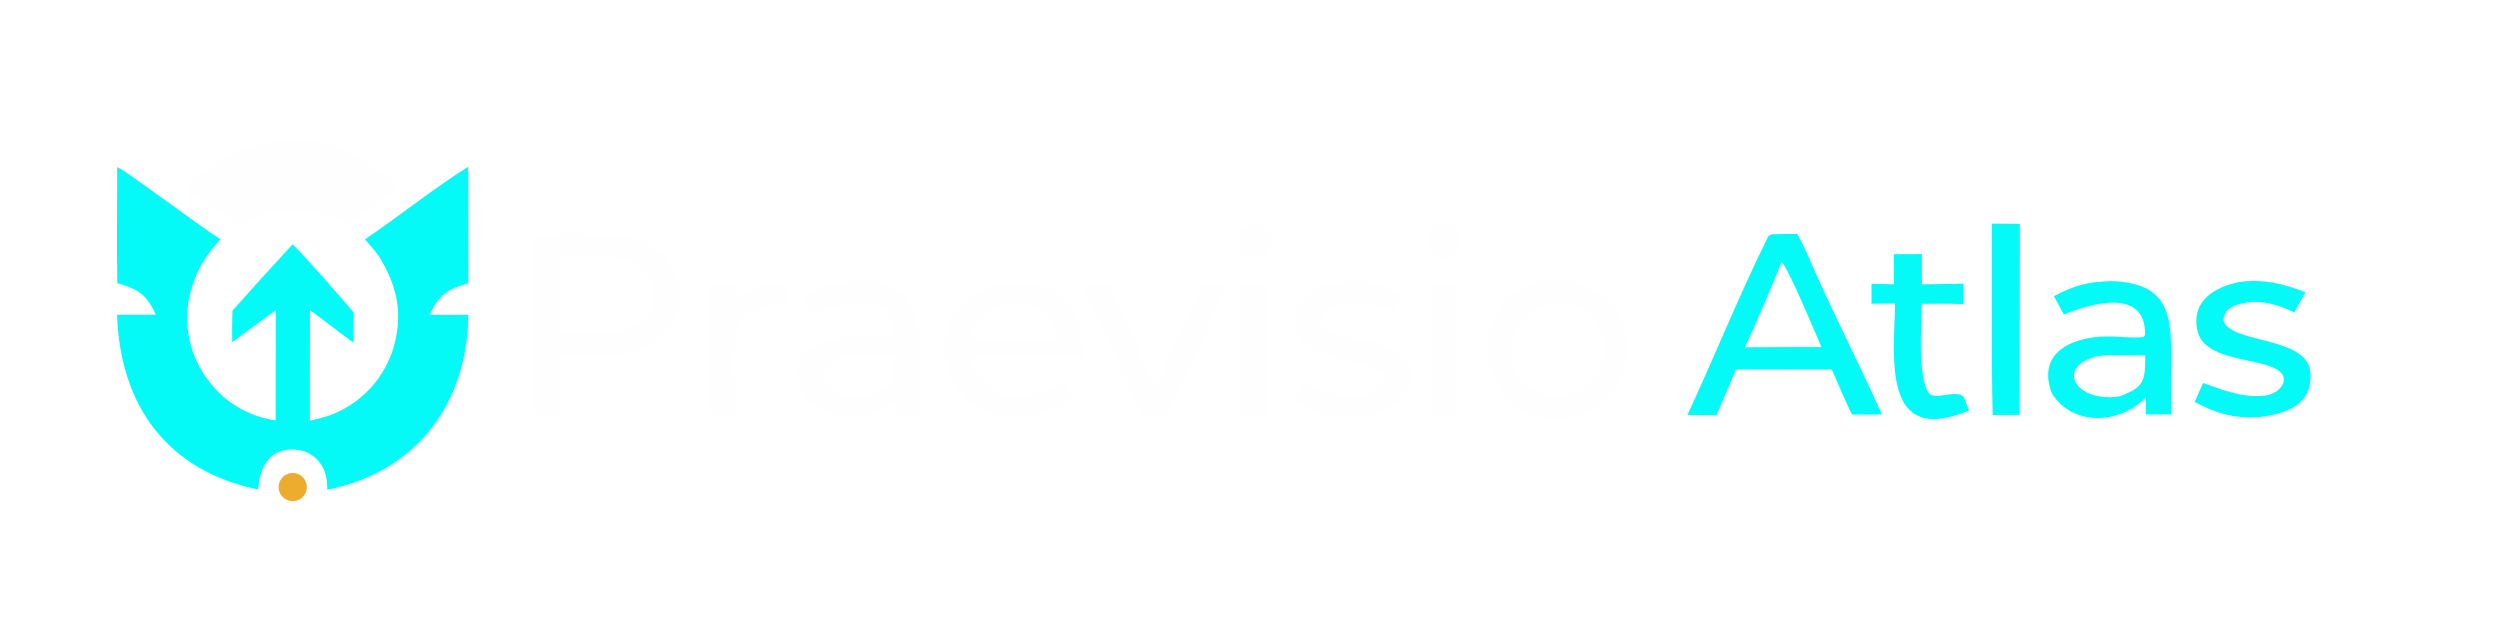
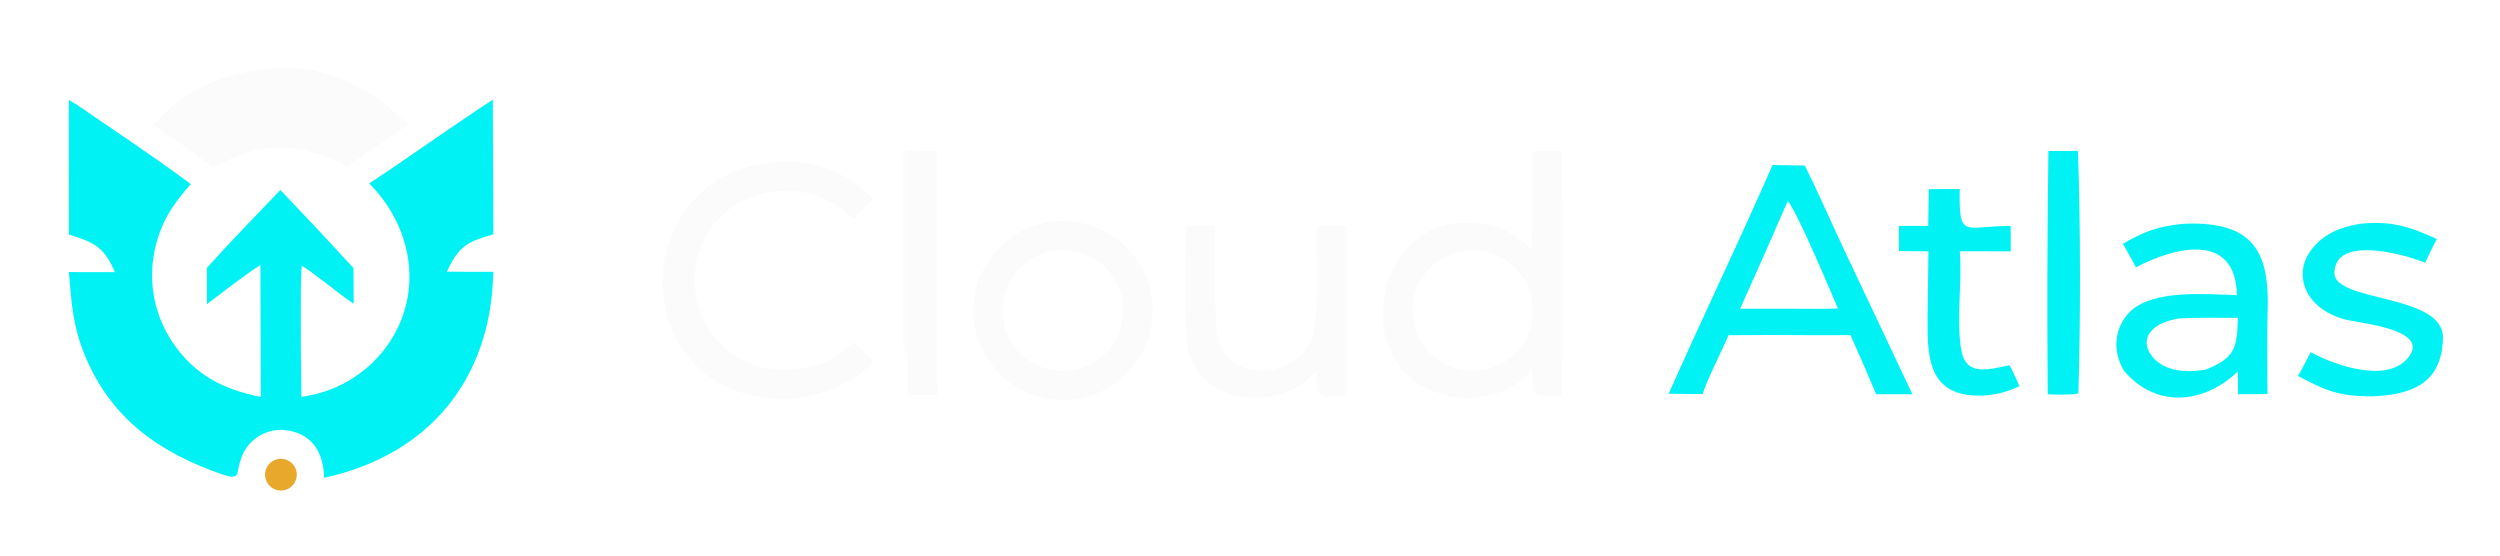
- <svg xmlns="http://www.w3.org/2000/svg" width="1232" height="312" viewBox="0 0 1232 312">
-   <clipPath id="cl_4">
-     <rect x="-1.1444092e-05" width="1232.051" height="312" />
+ <svg xmlns="http://www.w3.org/2000/svg" width="2259" height="502" viewBox="0 0 2259 502">
+   <clipPath id="cl_5">
+     <rect x="0.001" y="-0.001" width="2258.798" height="502.083" />
  </clipPath>
-   <g clip-path="url(#cl_4)">
-     <path fill="#02FAF7" fill-opacity="0.988" transform="matrix(0.812698 0 0 0.8125 -47.9492 -258.375)" d="M130.027 419.331C135.02 421.74 145.525 429.786 150.38 433.187C164.491 443.072 178.316 453.705 192.695 463.227C169.415 487.038 165.068 522.827 185.964 549.633C195.749 562.417 210.204 570.802 226.162 572.952L226.233 506.039L199.854 525.484C199.641 519.04 199.803 512.854 199.939 506.413C211.961 492.887 224.115 479.479 236.399 466.19C244.838 474.254 265.239 497.982 273.501 507.571L273.435 525.866C264.485 519.674 256.178 512.548 246.941 506.215L246.885 573.159C255.42 571.222 261.139 569.754 268.936 565.197C283.669 556.628 294.3 542.458 298.404 525.92C303.229 506.373 299.231 490.747 289.142 473.984C286.223 469.788 283.656 466.987 280.276 463.212C300.272 449.652 323.089 431.442 342.925 419.13L342.993 489.806C330.211 493.303 325.21 496.947 319.518 508.766C326.526 509.243 335.795 508.955 342.984 508.917C342.421 562.981 311.267 604.434 257.443 615.003C257.292 608.407 256.787 603.509 252.586 598.191C249.159 593.891 244.11 591.194 238.63 590.735C222.749 589.281 216.339 600.974 215.569 614.911C160.243 603.541 131.879 563.936 129.956 508.921L153.496 508.87C152.876 507.488 152.2 506.132 151.469 504.805C146.162 495.107 140.364 492.753 130.133 489.756C129.684 466.738 130.109 442.531 130.027 419.331Z" />
-     <path fill="#FEFEFE" transform="matrix(0.812698 0 0 0.8125 -47.9492 -258.375)" d="M382.863 459.76C399.698 459.688 417.163 459.104 433.879 460.631C482.869 465.108 485.637 526.113 433.918 533.354C423.41 534.255 409.465 533.938 398.817 533.846L398.832 569.884L382.729 569.821L382.863 459.76ZM398.982 520.151C413.05 520.24 437.143 521.888 448.444 513.471C456.561 503.292 458.265 487.583 446.929 479.276C435.958 471.238 412.574 473.394 399.093 473.58L398.982 520.151Z" />
-     <path fill="#FEFEFE" transform="matrix(0.812698 0 0 0.8125 -47.9492 -258.375)" d="M996.112 487.775C1019.25 483.803 1041.24 499.271 1045.31 522.378C1049.39 545.486 1034.01 567.54 1010.92 571.716C987.674 575.918 965.444 560.43 961.343 537.178C957.242 513.926 972.833 491.772 996.112 487.775ZM1009.36 557.327C1024.62 554.015 1034.26 538.912 1030.83 523.684C1027.41 508.456 1012.23 498.933 997.018 502.471C981.97 505.973 972.565 520.954 975.955 536.022C979.346 551.091 994.261 560.603 1009.36 557.327Z" />
-     <path fill="#02FAF7" fill-opacity="0.988" transform="matrix(0.812698 0 0 0.8125 -47.9492 -258.375)" d="M1133.34 460.087C1138.3 459.883 1143.76 459.941 1148.76 459.889C1151.26 464.205 1154.23 470.531 1156.24 475.191C1169.92 506.875 1186.12 537.894 1200.12 569.326L1181.99 569.428C1177.69 560.57 1173.7 551.105 1169.73 542.06L1149.61 542.069L1111.71 542.012L1099.86 569.795L1082.21 569.672C1098.93 533.683 1113.72 496.572 1131.41 461.008C1131.41 461.008 1133.17 460.167 1133.34 460.087ZM1117.08 528.628L1142.41 528.521L1163.46 528.488C1159.94 520.398 1143.24 480.044 1139.26 476.965C1132.32 494.378 1124.92 511.604 1117.08 528.628Z" />
-     <path fill="#FEFEFE" transform="matrix(0.812698 0 0 0.8125 -47.9492 -258.375)" d="M232.055 403.167C258.474 399.749 283.413 414.259 300.822 432.848C291.398 439.248 278.101 447.718 269.584 454.761C258.394 448.253 253.712 447.068 240.884 445.279C225.269 444.674 216.975 447.987 203.274 454.587C193.04 447.124 182.65 439.876 172.112 432.848C187.454 414.182 208.493 405.187 232.055 403.167Z" />
-     <path fill="#FEFEFE" transform="matrix(0.812698 0 0 0.8125 -47.9492 -258.375)" d="M669.579 489.211C670.103 489.161 670.627 489.123 671.151 489.097C702.744 487.283 714.923 506.195 716.183 534.964L647.466 534.961C647.665 535.568 647.877 536.171 648.1 536.77C656.264 558.852 673.456 562.572 694.231 554.451C696.574 553.116 700 550.628 702.312 549.044C705.152 551.699 708.536 555.443 711.285 558.313C693.629 572.315 666.86 576.546 648.098 562.329C639.467 555.853 633.804 546.179 632.384 535.484C629.168 510.77 645.203 492.044 669.579 489.211ZM647.719 523.655C659.149 523.674 671.14 523.513 682.526 523.746C688.613 523.744 695.575 523.888 701.583 523.623C694.98 504.789 688.045 500.818 668.114 502.113C654.787 506.067 651.695 510.501 647.719 523.655Z" />
-     <path fill="#02FAF7" fill-opacity="0.988" transform="matrix(0.812698 0 0 0.8125 -47.9492 -258.375)" d="M1339.2 488.502C1377.51 489.794 1375.71 512.879 1375.48 544.245C1375.41 552.601 1375.47 560.958 1375.66 569.312L1360.17 569.352L1360.18 558.998C1344.27 575.546 1315.58 576.789 1303.11 556.402C1293.29 529.897 1318.71 521.309 1340.06 522.096C1345.27 522.288 1354.03 523.166 1358.83 522.391L1359.67 521.162C1360.46 492.205 1326.41 502.051 1310.44 508.761L1304.46 497.636C1317.31 490.789 1325.1 488.985 1339.2 488.502ZM1344.07 558.443C1359.67 552.653 1359.63 549.053 1359.86 533.547C1352.94 533.55 1339.46 533.14 1333.06 533.717C1304.65 538.481 1316.04 562.58 1344.07 558.443Z" />
-     <path fill="#FEFEFE" transform="matrix(0.812698 0 0 0.8125 -47.9492 -258.375)" d="M576.497 488.482C603.106 485.928 617.324 500.377 616.555 526.688C616.145 540.73 616.217 555.464 616.276 569.538L602.059 569.483L601.864 561.977C600.166 561.379 595.906 565.809 593.774 566.781C575.888 574.931 557.711 572.59 545.66 556.891C545.261 555.868 544.89 554.834 544.548 553.791C535.271 525.244 564.181 521.351 585.078 522.224C588.815 522.38 599.46 523.581 601.152 520.261C601.705 492.903 567.575 502.094 552.379 508.699C550.18 505.356 547.702 500.766 545.657 497.224C557.026 492.209 563.926 489.672 576.497 488.482ZM589.039 556.905C594.371 554.003 596.85 552.3 600.403 547.33L600.948 534.335C590.354 534.232 578.945 533.908 568.428 534.425C546.648 542.302 561.313 565.853 589.039 556.905Z" />
-     <path fill="#02FAF7" fill-opacity="0.988" transform="matrix(0.812698 0 0 0.8125 -47.9492 -258.375)" d="M1416.58 489.102C1430.72 487.039 1443.92 490.011 1456.91 495.298C1454.64 499.192 1452.44 503.489 1450.3 507.48C1438.99 502.172 1427.72 498.853 1415.39 502.911C1410.83 504.411 1407.63 506.938 1407.21 512.008C1410.34 526.742 1458.25 521.489 1459.96 543.91C1461.49 564.021 1444.68 569.08 1428.29 571.04C1413.14 571.761 1402.82 568.786 1389.75 561.796L1394.89 550.288C1406.71 554.603 1419.39 559.491 1432.33 557.91C1441.24 557.225 1450.02 546.811 1438.11 541.264C1425.11 534.933 1394.87 536.266 1391.34 518.09C1387.81 499.914 1402.34 492.121 1416.58 489.102Z" />
-     <path fill="#FEFEFE" transform="matrix(0.812698 0 0 0.8125 -47.9492 -258.375)" d="M872.558 489.185C885.279 487.1 898.015 490.437 909.505 495.608L904.129 507.169C889.478 501.402 866.483 495.166 859.469 514.241C871.055 525.135 884.258 521.436 898.046 527.753C912.98 534.595 920.914 545.858 908.012 559.928C898.959 569.802 891.6 570.138 878.941 570.936C863.886 570.739 855.395 568.815 842.256 561.325L848.373 550.633C855.843 553.676 863.772 556.736 871.818 557.805C880.144 558.911 896.908 558.899 898.407 547.675C895.15 534.046 846.036 538.779 844.446 516.303C843.122 497.577 856.278 491.353 872.558 489.185Z" />
-     <path fill="#FEFEFE" transform="matrix(0.812698 0 0 0.8125 -47.9492 -258.375)" d="M714.997 489.778L731.209 489.739C739.458 504.527 753.23 538.055 759.467 554.088C768.502 532.388 778.121 510.936 788.314 489.756L803.417 489.773L798.455 500.734C788.435 523.817 778.196 546.804 767.74 569.692L751.607 569.623C740.225 544.055 724.899 515.553 714.997 489.778Z" />
-     <path fill="#02FAF7" fill-opacity="0.988" transform="matrix(0.812698 0 0 0.8125 -47.9492 -258.375)" d="M1207.4 472.178L1224.41 472.103L1224.39 490.474L1249.52 490.064L1249.53 502.434C1241.41 502.07 1232.39 502.257 1224.18 502.265C1224.32 514.285 1221.61 545.061 1228.27 555.95C1231.74 561.619 1244.6 553.815 1249.72 558.692L1253.02 566.935C1199.48 589.479 1207.64 533.924 1208.12 502.093L1193.83 502.214L1193.83 490.114L1207.43 490.434L1207.4 472.178Z" />
-     <path fill="#02FAF7" fill-opacity="0.988" transform="matrix(0.812698 0 0 0.8125 -47.9492 -258.375)" d="M1266.8 453.649L1283.79 453.756L1283.68 569.652L1267.29 569.697C1266.44 532.086 1267.07 491.546 1266.8 453.649Z" />
-     <path fill="#FEFEFE" transform="matrix(0.812698 0 0 0.8125 -47.9492 -258.375)" d="M534.145 489.38L535.319 489.596C536.186 491.699 535.936 498.996 535.951 501.691C494.26 503.432 505.716 537.645 505.181 569.593C500.842 569.561 494.909 570.674 491.199 569.126C489.287 567.143 489.88 567.047 489.739 563.7L489.543 489.966L504.462 489.938L504.301 501.541C515.984 491.077 518.513 489.642 534.145 489.38Z" />
-     <path fill="#FEFEFE" transform="matrix(0.812698 0 0 0.8125 -47.9492 -258.375)" d="M926.556 489.726L942.474 489.819C942.14 515.39 942.765 542.831 942.717 568.649C940.88 570.088 929.923 569.611 926.899 569.615L926.556 489.726Z" />
-     <path fill="#FEFEFE" transform="matrix(0.812698 0 0 0.8125 -47.9492 -258.375)" d="M811.582 490.003L827.726 489.806L827.432 569.582L811.767 569.604L811.582 490.003Z" />
-     <path fill="#FEFEFE" transform="matrix(0.812698 0 0 0.8125 -47.9492 -258.375)" d="M816.864 453.813C822.4 452.053 828.318 455.103 830.094 460.633C831.87 466.163 828.835 472.086 823.308 473.877C817.76 475.675 811.805 472.627 810.022 467.075C808.239 461.524 811.305 455.58 816.864 453.813Z" />
-     <path fill="#FEFEFE" transform="matrix(0.812698 0 0 0.8125 -47.9492 -258.375)" d="M932.366 453.884C937.865 452.591 943.399 455.896 944.864 461.351C946.329 466.805 943.197 472.437 937.789 474.072C934.137 475.175 930.174 474.204 927.447 471.537C924.72 468.87 923.661 464.931 924.685 461.257C925.709 457.583 928.652 454.758 932.366 453.884Z" />
-     <path fill="#EDAC2D" transform="matrix(0.812698 0 0 0.8125 -47.9492 -258.375)" d="M233.669 605.329C236.607 604.308 239.868 604.961 242.185 607.035C244.502 609.109 245.51 612.277 244.817 615.308C244.124 618.339 241.84 620.755 238.851 621.617C234.4 622.901 229.735 620.408 228.33 615.994C226.926 611.581 229.293 606.852 233.669 605.329Z" />
+   <g clip-path="url(#cl_5)">
+     <path fill="#01F2F5" transform="matrix(1.15421 0 0 1.15421 -331.259 -125.811)" d="M340.879 187.263C343.419 188.661 346.595 190.599 348.99 192.245C378.116 212.258 408.064 232.035 436.375 253.141C422.003 269.156 412.459 283.791 408.018 305.35C402.935 329.863 407.831 355.391 421.621 376.285C439.013 402.419 461.474 413.822 491.18 419.761L490.844 316.575C482.575 321.155 457.881 340.431 449.029 347.081L448.943 318.812C466.422 299.077 488.194 276.992 506.504 257.716C525.775 277.887 544.845 298.25 563.711 318.801L563.902 346.753C549.866 337.581 537.466 325.933 523.297 317.031C522.338 325.906 522.559 341.579 522.507 350.833C522.43 373.779 522.569 396.726 522.924 419.67C544.075 416.926 563.767 407.402 579.048 392.524C619.656 352.225 615.261 292.014 576.047 252.597C608.534 231.215 640.194 208.28 672.809 187.039L673.207 292.458C652.274 298.441 646.164 301.738 636.844 321.733L673.169 321.81C671.646 406.018 622.745 465.156 540.732 483.085C540.343 464.817 532.872 449.928 513.419 446.176C504.766 444.437 495.777 446.253 488.478 451.215C477.707 458.596 474.99 468.052 472.743 480.002C470.77 483.947 465.531 481.553 461.68 480.639C411.736 463.503 373.506 436.716 353.04 386.205C343.866 363.566 342.961 345.999 340.918 322.013L376.956 322.061C368.543 302.32 360.638 298.709 340.979 292.615L340.879 187.263Z" />
+     <path fill="#FCFBFC" transform="matrix(1.15421 0 0 1.15421 -331.259 -125.811)" d="M1486.95 227.176L1509.67 227.149C1510.27 290.834 1510.3 354.524 1509.75 418.21C1487.76 420.101 1486.17 420.628 1486.8 398.194C1478.57 405.959 1472.18 412.413 1461.14 416.168C1439.58 423.503 1422.81 421.768 1402.79 412.468C1345.54 383.169 1366.21 283.691 1433.6 283.551C1457.1 283.502 1469.1 288.74 1485.9 304.197C1488.02 285.706 1486.96 247.04 1486.95 227.176ZM1448.33 398.554C1473.97 393.962 1491.06 369.474 1486.51 343.822C1481.97 318.169 1457.52 301.039 1431.85 305.534C1406.12 310.041 1388.94 334.576 1393.49 360.297C1398.05 386.018 1422.62 403.158 1448.33 398.554Z" />
+     <path fill="#FCFBFC" transform="matrix(1.15421 0 0 1.15421 -331.259 -125.811)" d="M1112.05 282.408C1150.54 278.462 1184.94 306.44 1188.93 344.92C1192.91 383.4 1164.97 417.834 1126.5 421.859C1087.96 425.889 1053.47 397.898 1049.48 359.362C1045.49 320.826 1073.51 286.36 1112.05 282.408ZM1128.49 398.485C1154 393.292 1170.54 368.489 1165.52 342.945C1160.51 317.401 1135.82 300.691 1110.24 305.528C1084.41 310.412 1067.5 335.398 1072.56 361.195C1077.63 386.992 1102.73 403.73 1128.49 398.485Z" />
+     <path fill="#01F2F5" transform="matrix(1.15421 0 0 1.15421 -331.259 -125.811)" d="M1674.67 238.188L1699.89 238.594C1710.34 259.317 1719.9 281.6 1729.87 302.741L1784.19 417.696L1755.8 417.627C1749.3 402.127 1742.59 386.711 1735.69 371.383L1705.25 371.42C1683.58 371.212 1661.91 371.22 1640.24 371.445C1635.07 383.634 1623.52 405.829 1619.95 417.514L1593.34 417.276C1619.87 357.428 1648.42 298.376 1674.67 238.188ZM1649.28 350.702L1689.5 350.709C1700.86 350.683 1714.71 351.026 1725.87 350.479C1720.1 337.08 1692.53 271.341 1686.49 266.597C1674.32 294.736 1661.92 322.772 1649.28 350.702Z" />
+     <path fill="#01F2F5" transform="matrix(1.15421 0 0 1.15421 -331.259 -125.811)" d="M1994.72 284.367C1997.49 284.122 2000.26 284.006 2003.04 284.019C2052.29 283.993 2063.81 307.956 2062.28 352.85C2061.58 373.5 2062.15 396.699 2062.15 417.464C2054.66 417.688 2046.68 417.59 2039.15 417.619L2038.92 399.806C2012.37 425.278 1974.81 428.944 1949.84 399.276C1945.97 392.667 1943.71 385.536 1943.83 377.826C1944.05 368.34 1948 359.323 1954.83 352.735C1973 335.455 2014.3 339.341 2038.21 340.073C2037.27 290.161 1989.22 302.334 1959.1 318.351C1956.42 312.762 1952.09 305.446 1948.98 299.863C1965.66 290.215 1975.76 286.446 1994.72 284.367ZM2013.76 398.396C2036.93 389.027 2038.31 381.62 2038.95 357.82C2024.02 357.822 2007.75 357.508 1992.93 358.261C1984.53 359.864 1975.29 362.296 1970.06 369.538C1963.57 378.505 1970.76 389.233 1978.68 394.052C1989.46 400.609 2001.83 400.226 2013.76 398.396Z" />
+     <path fill="#FCFBFC" transform="matrix(1.15421 0 0 1.15421 -331.259 -125.811)" d="M492.54 163.333C538.111 157.213 575.036 175.46 606.523 206.709C590.707 216.954 574.453 228.646 558.505 239.228C545.982 232.436 536.67 229.29 522.925 226.264C496.432 221.144 476.743 228.372 453.904 239.894C438.548 228.511 422.864 217.575 406.874 207.1C429.432 180.803 458.701 167.601 492.54 163.333Z" />
+     <path fill="#FCFBFC" transform="matrix(1.15421 0 0 1.15421 -331.259 -125.811)" d="M890.634 236.334C922.572 232.505 947.827 242.286 970.289 264.425L955.401 280.172C949.331 274.974 944.493 271.145 937.385 267.222C903.848 248.711 857.684 259.878 839.25 294.552C830.312 311.662 828.487 331.607 834.171 350.055C839.301 367.317 851.185 381.776 867.127 390.153C888.978 401.603 908.764 400.211 931.236 393.224C942.397 387.931 946.46 384.628 955.429 376.728L971.006 392.795C914.852 445.33 817.048 423.325 806.497 342.79C803.09 317.027 810.171 290.976 826.151 270.484C842.953 248.709 864.385 239.704 890.634 236.334Z" />
+     <path fill="#FCFBFC" transform="matrix(1.15421 0 0 1.15421 -331.259 -125.811)" d="M1317.95 285.776L1341.05 285.791L1341.03 325.5L1340.97 418.4C1319.66 419.769 1317.41 421.796 1317.92 399.338C1316.94 400.126 1315.5 401.345 1314.65 402.269C1294.12 424.743 1249.7 427.176 1228.51 404.196C1223.49 398.727 1219.86 392.13 1217.93 384.962C1212.95 366.635 1214.69 306.705 1215.43 285.919L1238.23 285.919C1239.11 314.096 1236.97 343.006 1239.84 370.768C1241.6 387.775 1256.57 398.889 1273 399.121C1292.77 399.4 1312.25 388.222 1315.62 367.638C1319.9 341.484 1317.82 312.469 1317.95 285.776Z" />
+     <path fill="#01F2F5" transform="matrix(1.15421 0 0 1.15421 -331.259 -125.811)" d="M2134.16 284.242C2158.81 281.654 2172.88 286.182 2194.77 296.119C2191.88 301.154 2188.21 309.251 2185.56 314.689C2167.51 307.362 2114.95 293.46 2114.56 322.538C2114.24 346.053 2200.58 338.478 2199.54 374.013C2198.47 410.578 2173.27 418.279 2142.94 419.351C2117.34 418.955 2108.35 415.155 2086.09 403.368C2089.34 397.736 2092.87 390.567 2095.95 384.723C2115.84 395.455 2157.83 410.007 2173.38 387.503C2187.95 366.407 2133.68 362.019 2122.83 359.104C2116.55 357.486 2110.61 354.79 2105.26 351.138C2089.89 340.483 2084.42 321.594 2095.62 305.741C2105.02 292.45 2118.54 286.986 2134.16 284.242Z" />
+     <path fill="#01F2F5" transform="matrix(1.15421 0 0 1.15421 -331.259 -125.811)" d="M1796.98 257.061L1821.22 257.013C1820.59 296.804 1824.34 285.878 1861.08 285.887L1861.18 305.78L1821.3 305.681C1823.23 329.914 1818.49 357.504 1822.24 382.117C1825.63 404.376 1844.15 398.117 1860.18 394.914C1861.12 396.422 1862.54 399.572 1863.38 401.282C1864.82 404 1866.63 408.362 1867.94 411.292C1857.84 416.262 1846.72 418.814 1835.47 418.747C1796.79 418.187 1795.75 388.71 1796.05 358.405C1796.22 340.902 1796.43 323.24 1796.71 305.727L1773.68 305.547L1773.56 285.854L1796.56 285.837L1796.98 257.061Z" />
+     <path fill="#01F2F5" transform="matrix(1.15421 0 0 1.15421 -331.259 -125.811)" d="M1890.64 227.196L1913.76 227.124C1915.84 284.774 1915.89 359.473 1914.1 417.071C1906.19 418.417 1898.1 417.878 1890.12 417.707C1889.6 354.203 1889.77 290.696 1890.64 227.196Z" />
+     <path fill="#FCFBFC" transform="matrix(1.15421 0 0 1.15421 -331.259 -125.811)" d="M996.9 226.953C1004.8 227.15 1012.69 227.247 1020.59 227.245L1020.86 418.184L997.701 418.245L997.72 386.517L997.866 277.309C997.879 267.844 998.5 234.152 996.9 226.953Z" />
+     <path fill="#081827" fill-opacity="0.012" transform="matrix(1.15421 0 0 1.15421 -331.259 -125.811)" d="M997.72 386.517C996.524 385.065 993.554 380.087 993.569 378.287C993.959 331.078 993.086 283.809 993.803 236.609C993.861 232.774 994.05 229.403 996.9 226.953C998.5 234.152 997.879 267.844 997.866 277.309L997.72 386.517Z" />
+     <path fill="#E7A82C" transform="matrix(1.15421 0 0 1.15421 -331.259 -125.811)" d="M504.193 468.489C510.732 467.007 517.267 470.98 518.962 477.467C520.657 483.953 516.902 490.616 510.474 492.523C506.124 493.814 501.417 492.632 498.193 489.439C494.969 486.246 493.741 481.55 494.991 477.188C496.24 472.825 499.767 469.491 504.193 468.489Z" />
  </g>
</svg>
